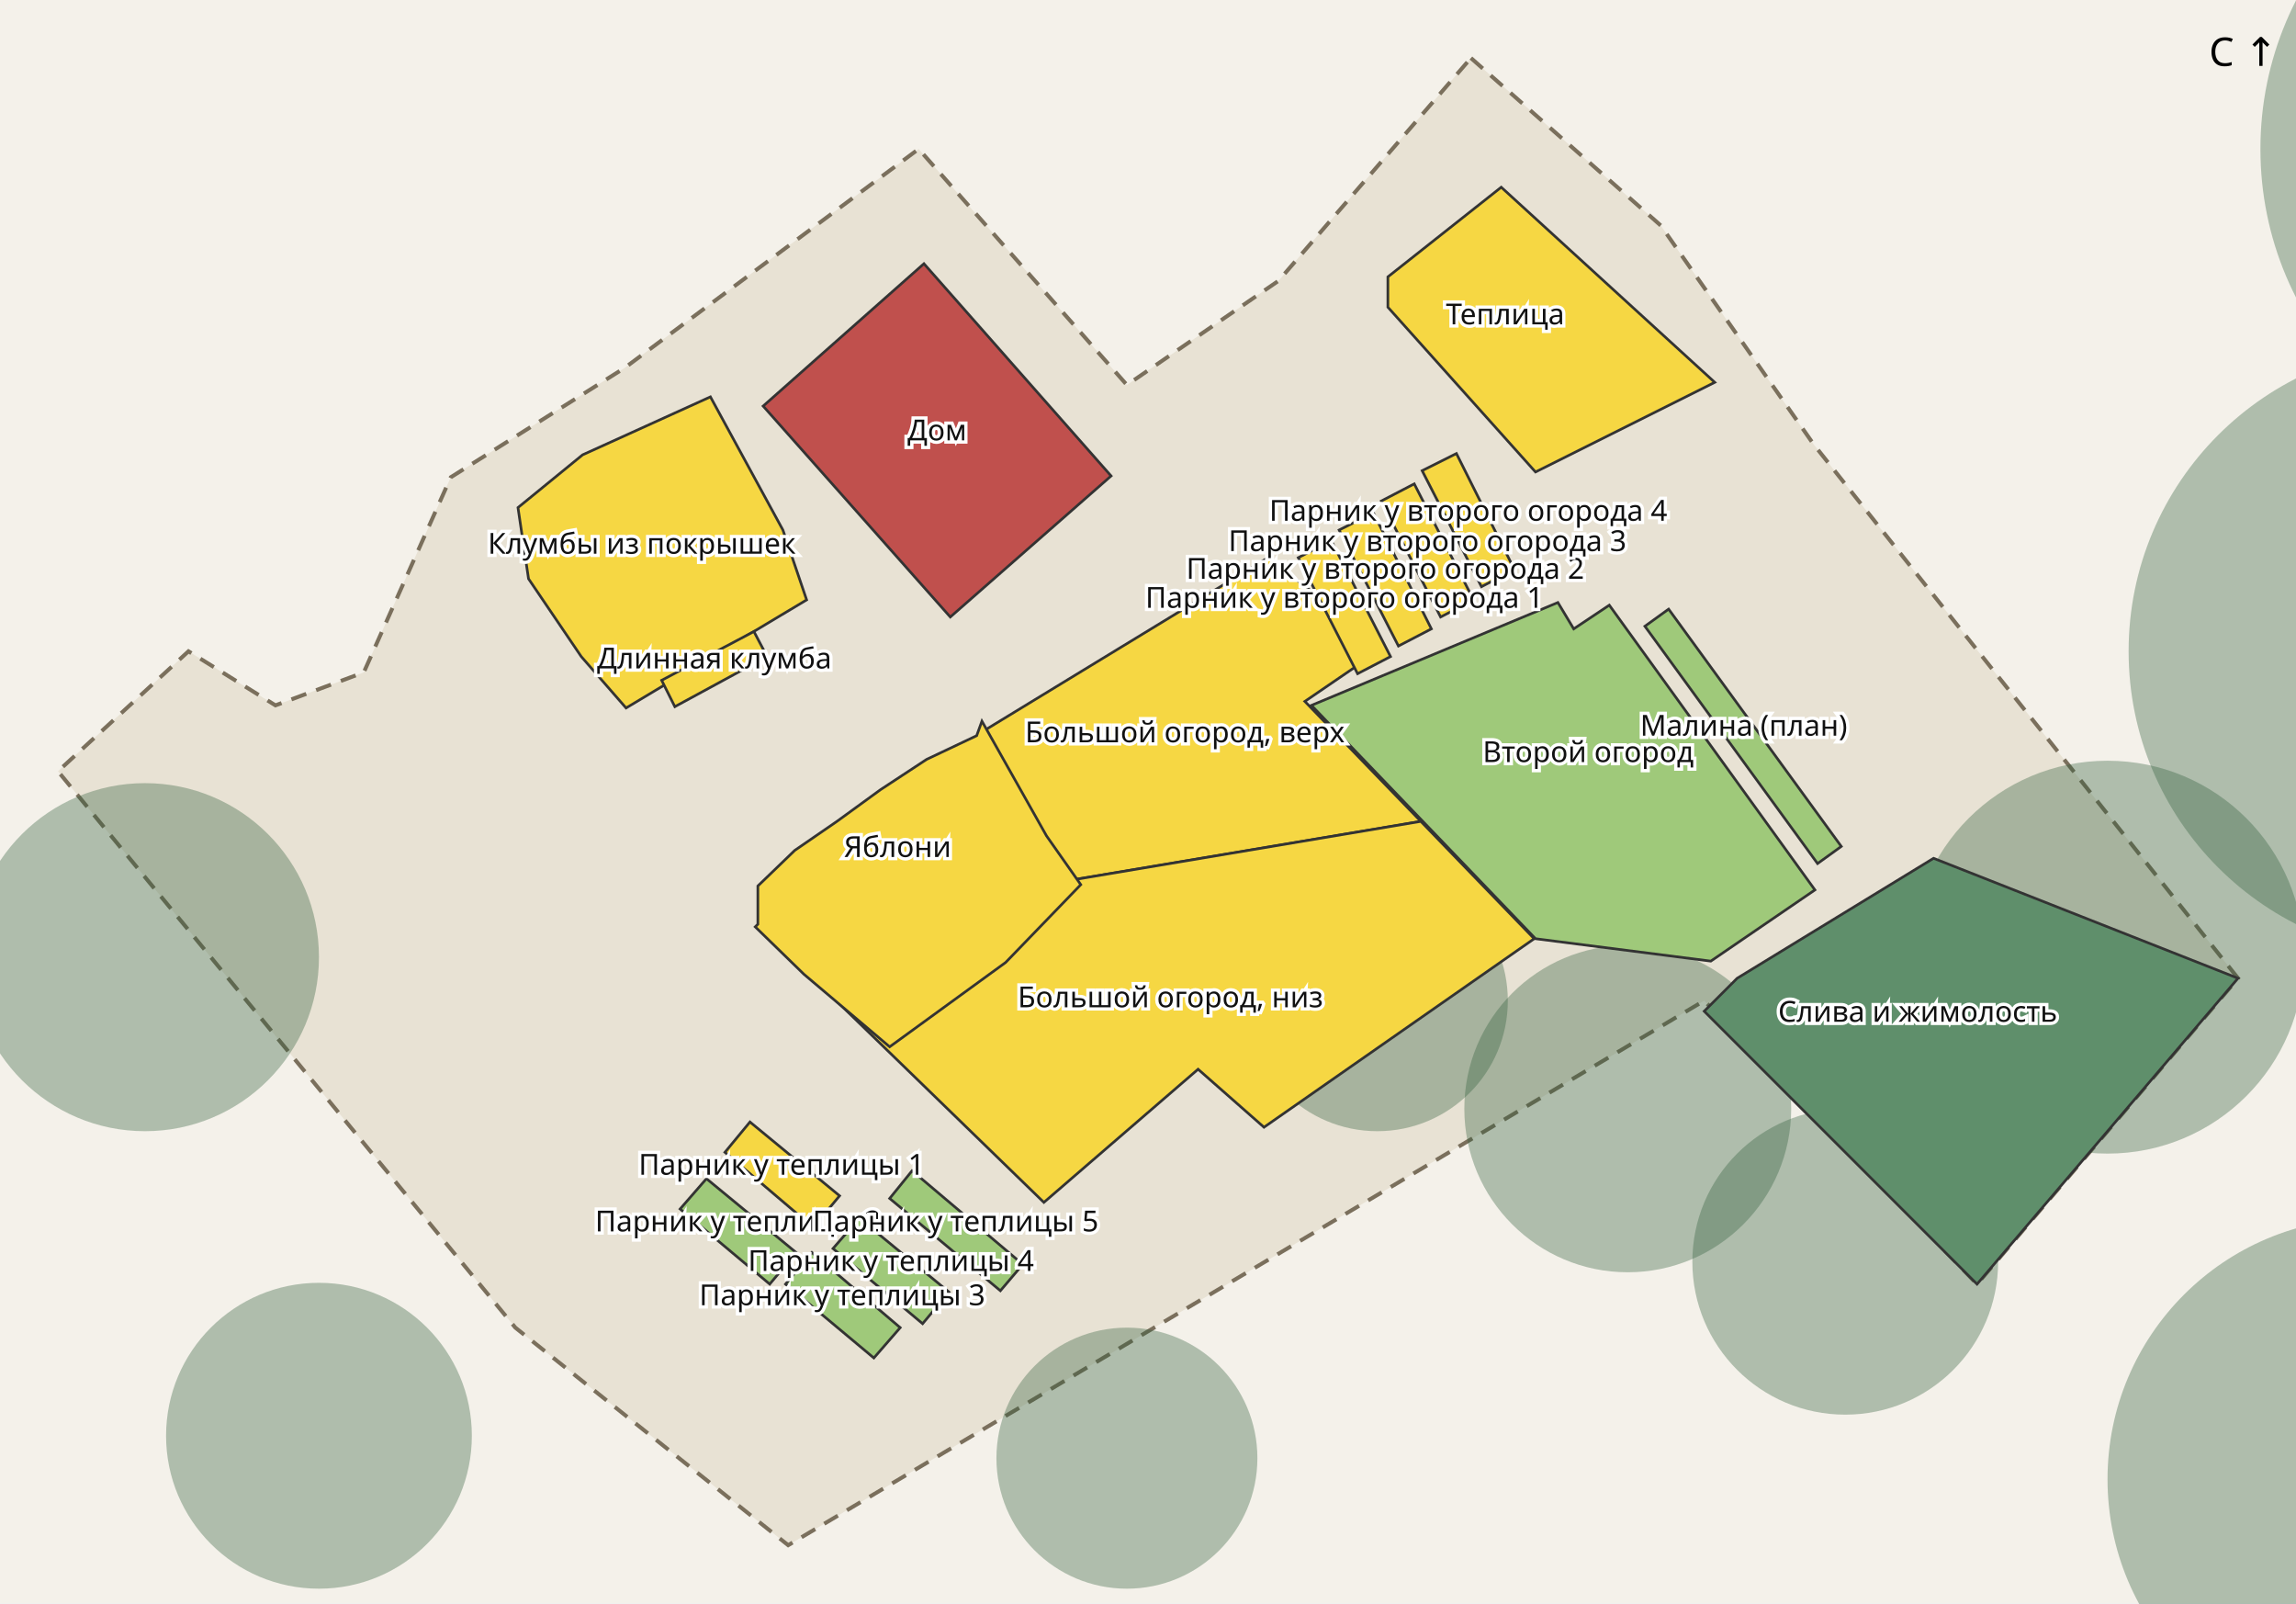
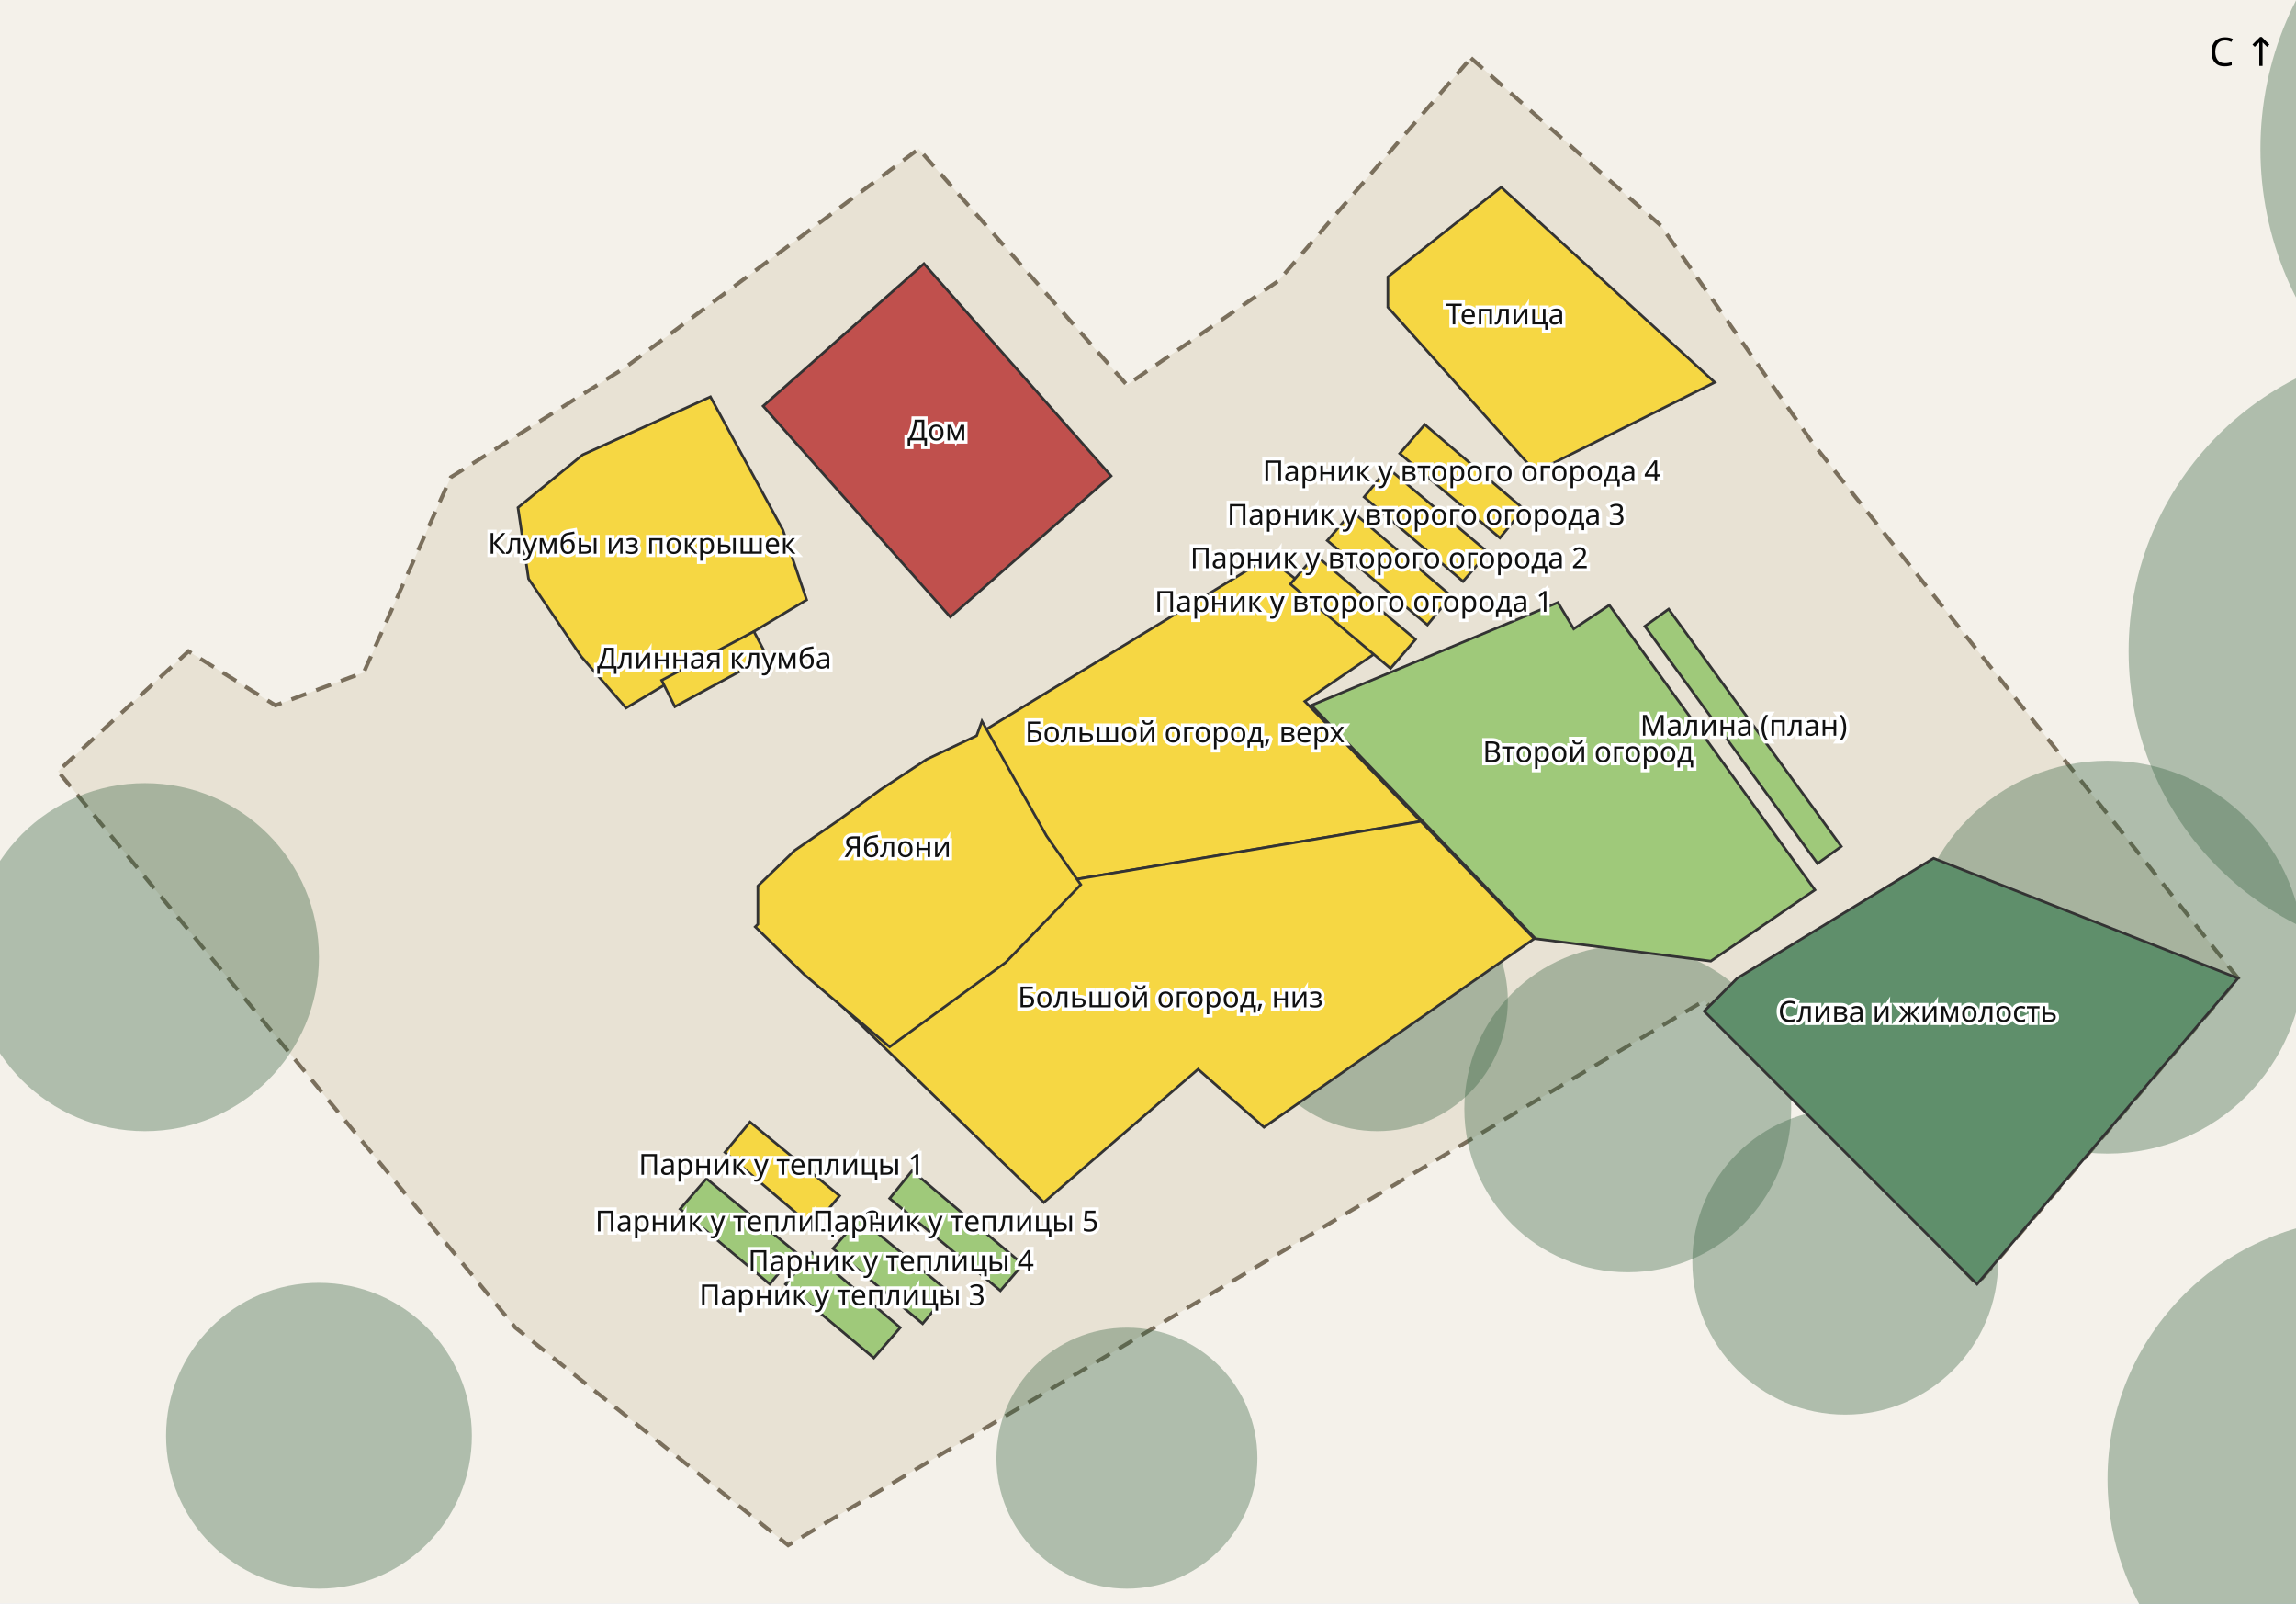
<svg xmlns="http://www.w3.org/2000/svg" viewBox="0 0 1742 1216" font-family="sans-serif">
  <rect width="1742" height="1216" fill="#f4f1ea" />
  <polygon points="1116,44 1260,171 1376,337 1698,742 1500,974 1293,759 598,1172 391,1007 44,585 143,494 209,535 276,510 342,362 474,279 697,113 855,292 970,213" fill="#e8e2d4" stroke="#7a6f5c" stroke-width="3" stroke-dasharray="12 8" />
  <circle cx="1045" cy="759" r="99" fill="#2f5d3a" opacity="0.35" />
  <circle cx="1235" cy="841" r="124" fill="#2f5d3a" opacity="0.35" />
  <circle cx="1400" cy="957" r="116" fill="#2f5d3a" opacity="0.35" />
  <circle cx="1599" cy="726" r="149" fill="#2f5d3a" opacity="0.35" />
  <circle cx="1847" cy="494" r="232" fill="#2f5d3a" opacity="0.35" />
  <circle cx="2046" cy="858" r="265" fill="#2f5d3a" opacity="0.35" />
  <circle cx="1797" cy="1122" r="198" fill="#2f5d3a" opacity="0.35" />
  <circle cx="855" cy="1106" r="99" fill="#2f5d3a" opacity="0.35" />
  <circle cx="1963" cy="113" r="248" fill="#2f5d3a" opacity="0.35" />
  <circle cx="110" cy="726" r="132" fill="#2f5d3a" opacity="0.35" />
  <circle cx="242" cy="1089" r="116" fill="#2f5d3a" opacity="0.35" />
  <polygon points="579,308 701,200 843,361 721,468" fill="#c0504d" stroke="#333" stroke-width="2" />
  <polygon points="393,385 401,439 441,498 475,537 612,455 594,402 539,301 442,345" fill="#f6d743" stroke="#333" stroke-width="2" />
  <polygon points="582,498 572,479 502,516 512,536" fill="#f6d743" stroke="#333" stroke-width="2" />
  <polygon points="617,931 637,907 569,851 550,874" fill="#f6d743" stroke="#333" stroke-width="2" />
  <polygon points="584,974 604,950 536,894 516,917" fill="#9fc97a" stroke="#333" stroke-width="2" />
  <polygon points="663,1030 683,1007 616,950 596,974" fill="#9fc97a" stroke="#333" stroke-width="2" />
  <polygon points="700,1004 720,980 652,924 632,947" fill="#9fc97a" stroke="#333" stroke-width="2" />
  <polygon points="759,979 776,959 692,888 675,909" fill="#9fc97a" stroke="#333" stroke-width="2" />
  <polygon points="742,557 962,423 1050,491 990,532 1078,623 697,687 775,631" fill="#f6d743" stroke="#333" stroke-width="2" />
  <polygon points="697,687 1078,623 1164,712 959,855 909,811 792,912 620,745" fill="#f6d743" stroke="#333" stroke-width="2" />
  <polygon points="610,739 573,703 575,701 575,672 603,645 635,623 668,599 703,576 741,558 741,558 745,547 794,634 820,671 763,730 675,794" fill="#f6d743" stroke="#333" stroke-width="2" />
  <polygon points="995,535 1182,457 1194,477 1221,459 1377,675 1298,729 1165,712" fill="#9fc97a" stroke="#333" stroke-width="2" />
-   <polygon points="1030,511 1055,498 1010,410 985,423" fill="#f6d743" stroke="#333" stroke-width="2" />
-   <polygon points="1061,490 1086,477 1042,389 1016,402" fill="#f6d743" stroke="#333" stroke-width="2" />
-   <polygon points="1093,468 1118,455 1073,367 1048,380" fill="#f6d743" stroke="#333" stroke-width="2" />
-   <polygon points="1124,445 1149,432 1105,344 1079,357" fill="#f6d743" stroke="#333" stroke-width="2" />
+   <polygon points="1055,507 1074,485 998,421 979,443" fill="#f6d743" stroke="#333" stroke-width="2" />
+   <polygon points="1083,474 1101,452 1026,388 1007,410" fill="#f6d743" stroke="#333" stroke-width="2" />
+   <polygon points="1110,441 1129,419 1053,355 1035,377" fill="#f6d743" stroke="#333" stroke-width="2" />
+   <polygon points="1138,408 1156,386 1081,322 1062,344" fill="#f6d743" stroke="#333" stroke-width="2" />
  <polygon points="1379,655 1397,642 1266,462 1248,475" fill="#9fc97a" stroke="#333" stroke-width="2" />
  <polygon points="1318,742 1467,651 1698,742 1500,974 1293,767" fill="#5f8f6b" stroke="#333" stroke-width="2" />
  <polygon points="1053,210 1139,142 1301,290 1165,358 1053,233" fill="#f6d743" stroke="#333" stroke-width="2" />
  <text x="711" y="334" font-size="22" text-anchor="middle" fill="#111" stroke="#fff" stroke-width="5" paint-order="stroke">Дом</text>
  <text x="487" y="420" font-size="22" text-anchor="middle" fill="#111" stroke="#fff" stroke-width="5" paint-order="stroke">Клумбы из покрышек</text>
  <text x="542" y="507" font-size="22" text-anchor="middle" fill="#111" stroke="#fff" stroke-width="5" paint-order="stroke">Длинная клумба</text>
  <text x="593" y="891" font-size="22" text-anchor="middle" fill="#111" stroke="#fff" stroke-width="5" paint-order="stroke">Парник у теплицы 1</text>
  <text x="560" y="934" font-size="22" text-anchor="middle" fill="#111" stroke="#fff" stroke-width="5" paint-order="stroke">Парник у теплицы 2</text>
  <text x="639" y="990" font-size="22" text-anchor="middle" fill="#111" stroke="#fff" stroke-width="5" paint-order="stroke">Парник у теплицы 3</text>
  <text x="676" y="964" font-size="22" text-anchor="middle" fill="#111" stroke="#fff" stroke-width="5" paint-order="stroke">Парник у теплицы 4</text>
  <text x="725" y="934" font-size="22" text-anchor="middle" fill="#111" stroke="#fff" stroke-width="5" paint-order="stroke">Парник у теплицы 5</text>
  <text x="899" y="563" font-size="22" text-anchor="middle" fill="#111" stroke="#fff" stroke-width="5" paint-order="stroke">Большой огород, верх</text>
  <text x="888" y="764" font-size="22" text-anchor="middle" fill="#111" stroke="#fff" stroke-width="5" paint-order="stroke">Большой огород, низ</text>
  <text x="681" y="650" font-size="22" text-anchor="middle" fill="#111" stroke="#fff" stroke-width="5" paint-order="stroke">Яблони</text>
  <text x="1205" y="578" font-size="22" text-anchor="middle" fill="#111" stroke="#fff" stroke-width="5" paint-order="stroke">Второй огород</text>
-   <text x="1020" y="461" font-size="22" text-anchor="middle" fill="#111" stroke="#fff" stroke-width="5" paint-order="stroke">Парник у второго огорода 1</text>
-   <text x="1051" y="439" font-size="22" text-anchor="middle" fill="#111" stroke="#fff" stroke-width="5" paint-order="stroke">Парник у второго огорода 2</text>
-   <text x="1083" y="418" font-size="22" text-anchor="middle" fill="#111" stroke="#fff" stroke-width="5" paint-order="stroke">Парник у второго огорода 3</text>
-   <text x="1114" y="395" font-size="22" text-anchor="middle" fill="#111" stroke="#fff" stroke-width="5" paint-order="stroke">Парник у второго огорода 4</text>
+   <text x="1027" y="464" font-size="22" text-anchor="middle" fill="#111" stroke="#fff" stroke-width="5" paint-order="stroke">Парник у второго огорода 1</text>
+   <text x="1054" y="431" font-size="22" text-anchor="middle" fill="#111" stroke="#fff" stroke-width="5" paint-order="stroke">Парник у второго огорода 2</text>
+   <text x="1082" y="398" font-size="22" text-anchor="middle" fill="#111" stroke="#fff" stroke-width="5" paint-order="stroke">Парник у второго огорода 3</text>
+   <text x="1109" y="365" font-size="22" text-anchor="middle" fill="#111" stroke="#fff" stroke-width="5" paint-order="stroke">Парник у второго огорода 4</text>
  <text x="1323" y="558" font-size="22" text-anchor="middle" fill="#111" stroke="#fff" stroke-width="5" paint-order="stroke">Малина (план)</text>
  <text x="1455" y="775" font-size="22" text-anchor="middle" fill="#111" stroke="#fff" stroke-width="5" paint-order="stroke">Слива и жимолость</text>
  <text x="1142" y="246" font-size="22" text-anchor="middle" fill="#111" stroke="#fff" stroke-width="5" paint-order="stroke">Теплица</text>
  <text x="1702" y="50" font-size="30" text-anchor="middle">С ↑</text>
</svg>
